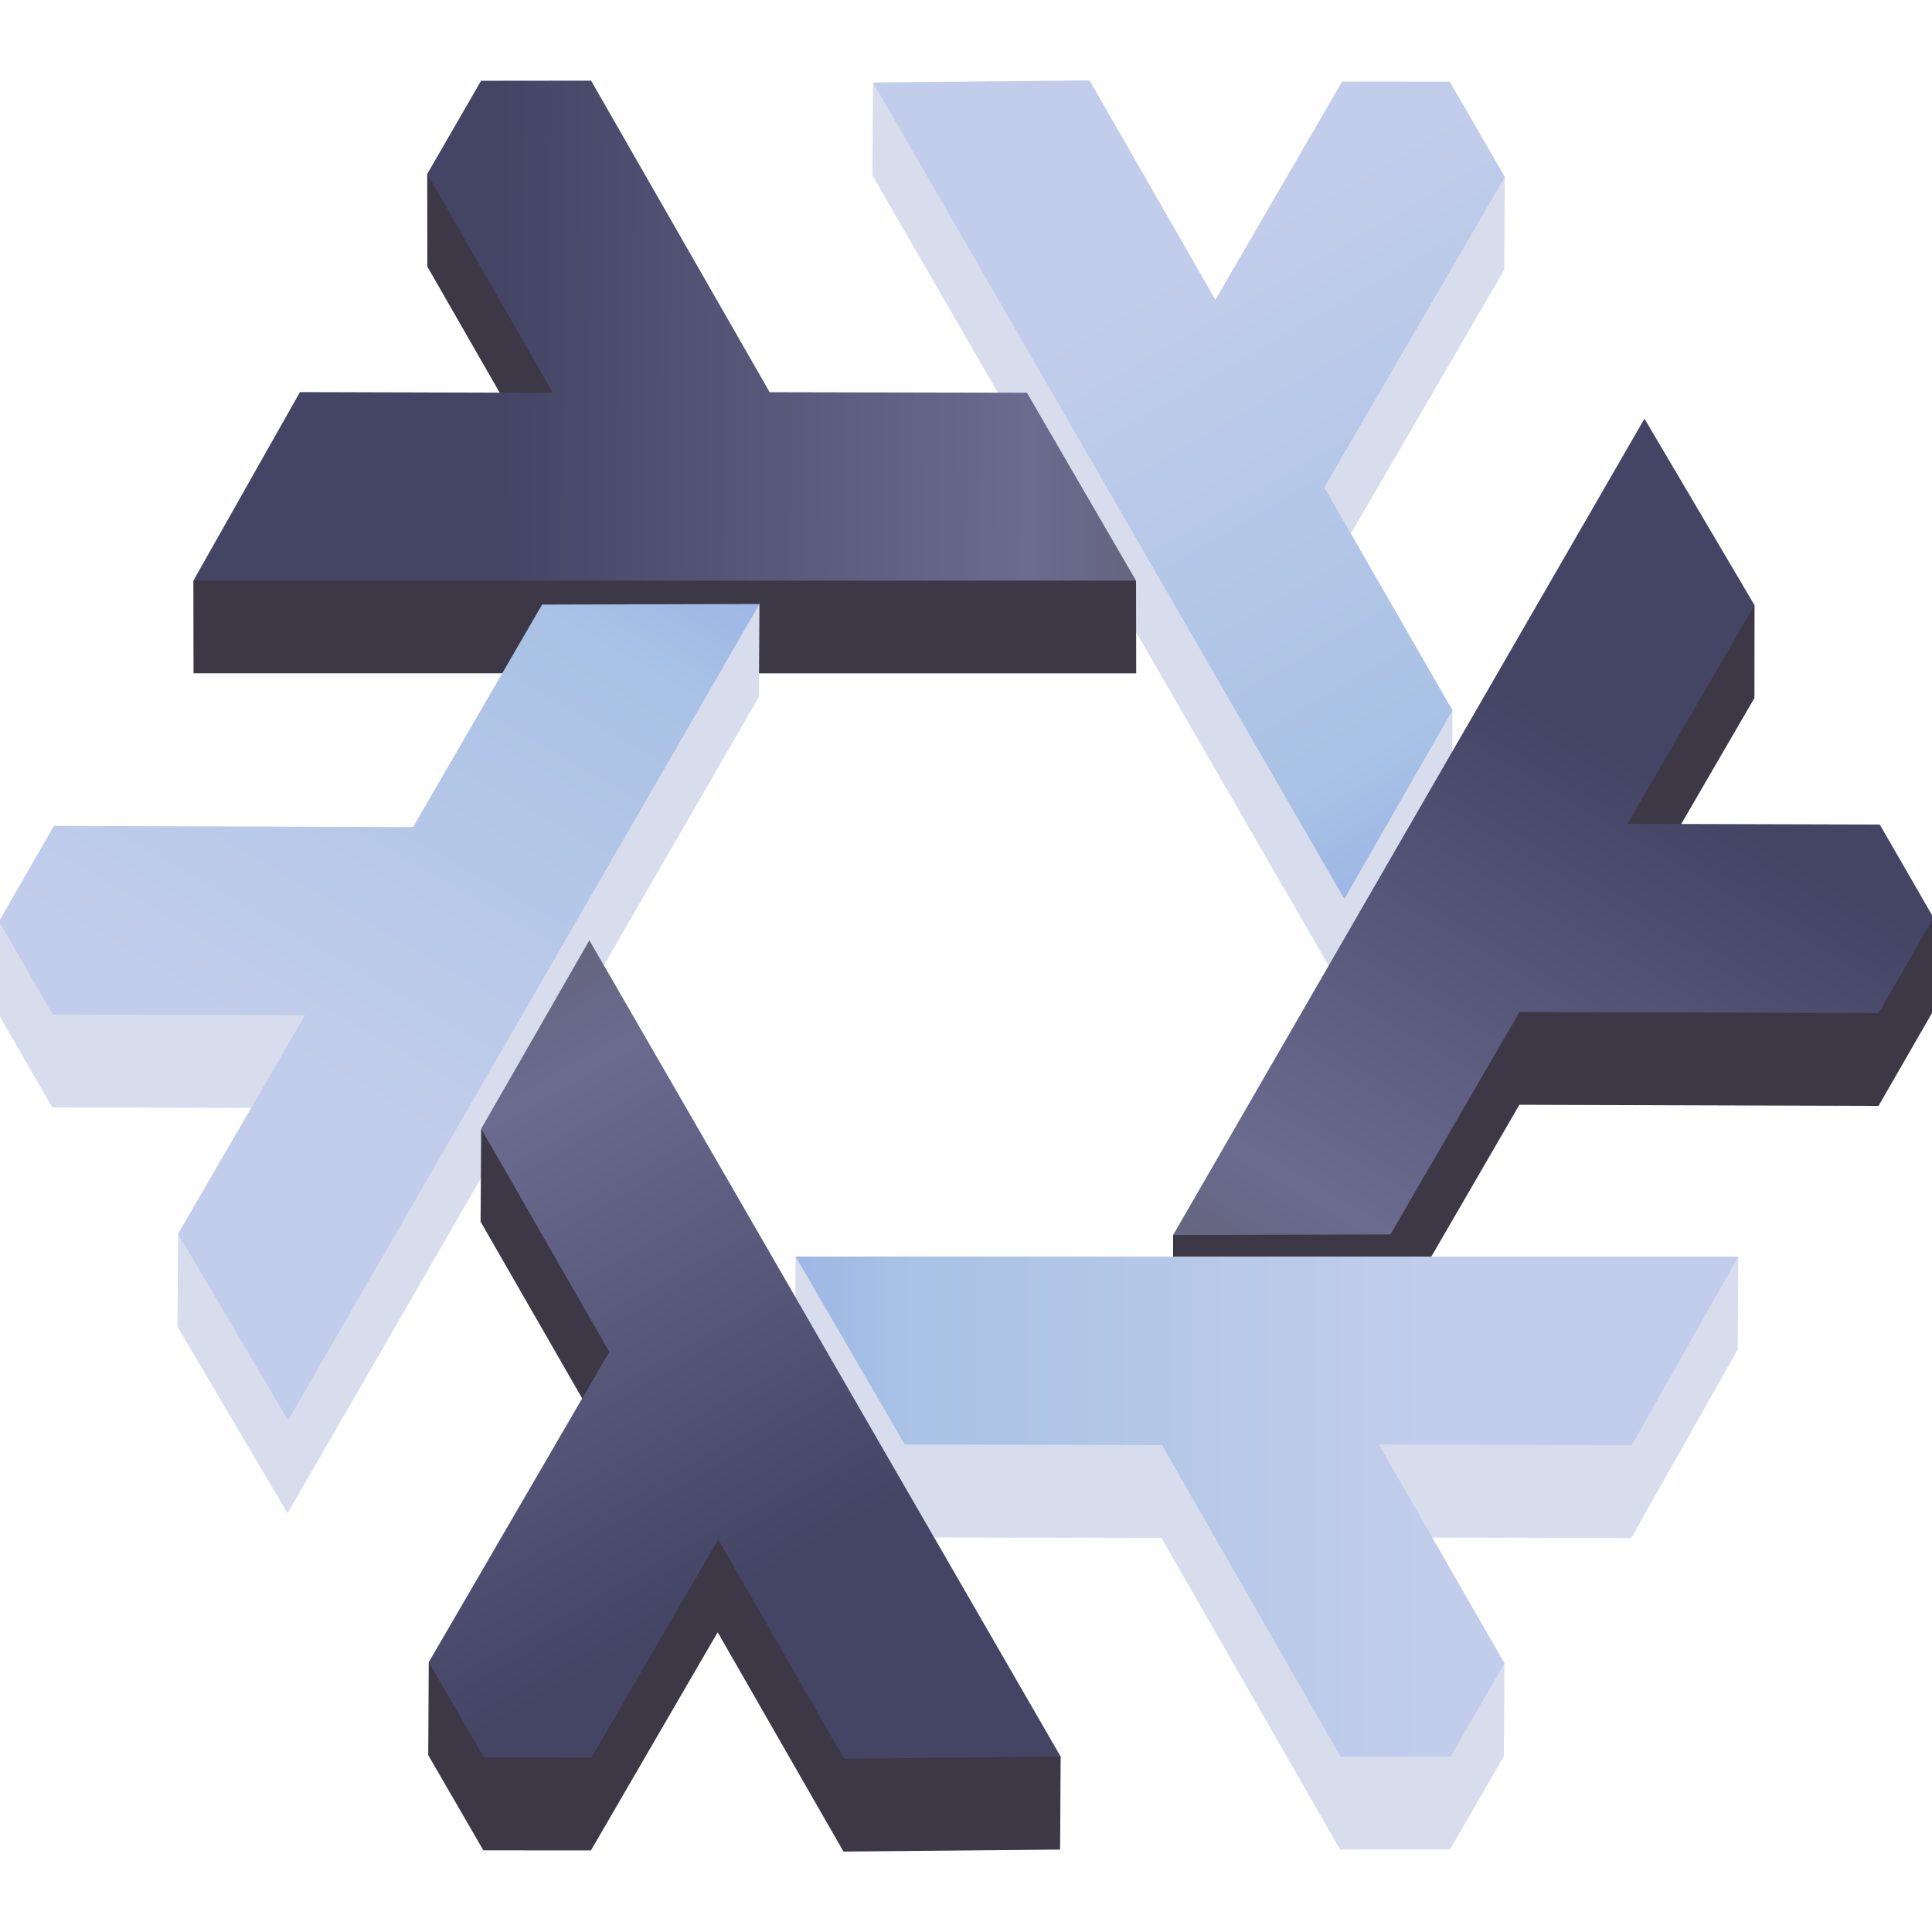
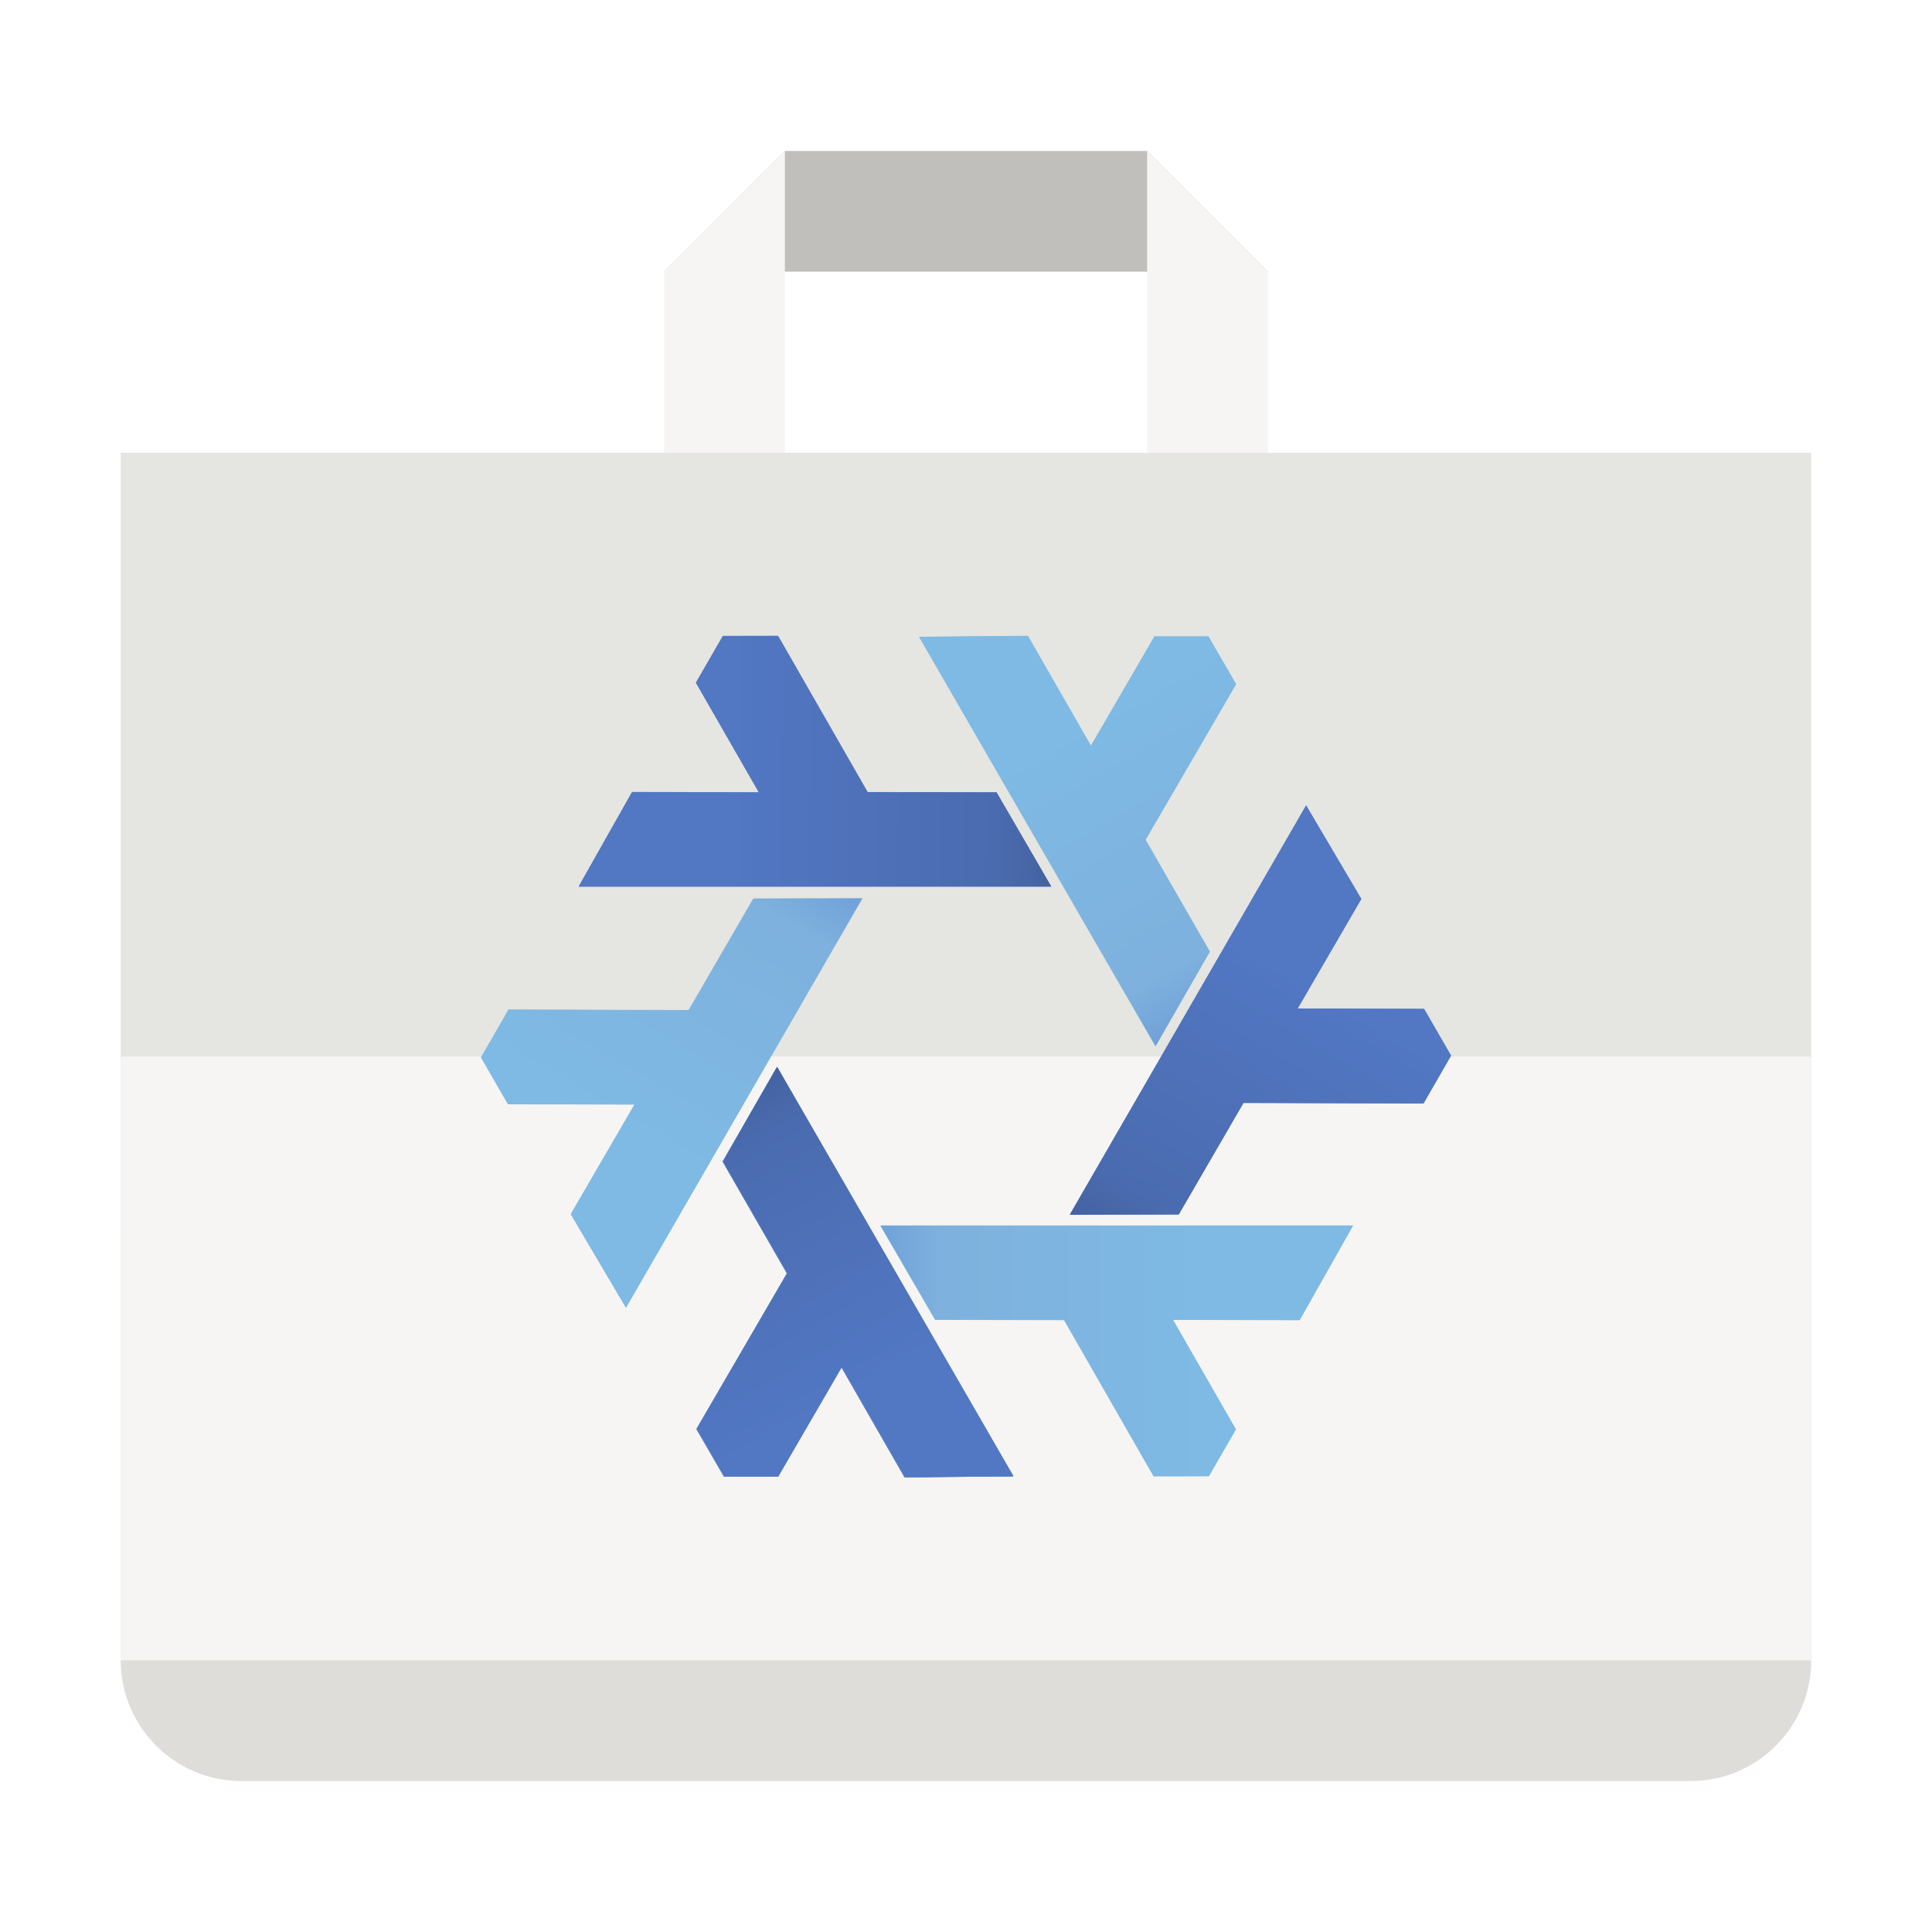
<svg xmlns="http://www.w3.org/2000/svg" xmlns:xlink="http://www.w3.org/1999/xlink" height="128px" viewBox="0 0 128 128" width="128px">
  <linearGradient id="a" gradientUnits="userSpaceOnUse">
-     <stop offset="0" stop-color="#99b2e5" />
-     <stop offset="0.243" stop-color="#a9c2e5" />
-     <stop offset="1" stop-color="#c2cdeb" />
+     <stop offset="0" stop-color="#699ad7" />
+     <stop offset="0.243" stop-color="#7eb1dd" />
+     <stop offset="1" stop-color="#7ebae4" />
  </linearGradient>
-   <linearGradient id="b" x1="29.259" x2="52.126" xlink:href="#a" y1="63.995" y2="103.545" />
-   <linearGradient id="c" gradientTransform="matrix(0.127763 0.221291 -0.221291 0.127763 96.08683 -56.89713)" x1="200.597" x2="290.087" xlink:href="#a" y1="351.411" y2="506.188" />
-   <linearGradient id="d" gradientTransform="matrix(0.127763 -0.221291 0.221291 0.127763 -54.10334 92.0701)" x1="200.597" x2="290.087" xlink:href="#a" y1="351.411" y2="506.188" />
-   <linearGradient id="e" gradientTransform="matrix(-0.255525 0 0 -0.255525 150.1069 147.6484)" x1="200.597" x2="290.087" xlink:href="#a" y1="351.411" y2="506.188" />
+   <linearGradient id="b" x1="46.582" x2="58.047" xlink:href="#a" y1="71.532" y2="91.36" />
+   <linearGradient id="c" gradientTransform="matrix(0.0640544 0.110945 -0.110945 0.0640544 80.08682 10.92162)" x1="200.597" x2="290.087" xlink:href="#a" y1="351.411" y2="506.188" />
+   <linearGradient id="d" gradientTransform="matrix(0.0640544 -0.110945 0.110945 0.0640544 4.78821 85.6071)" x1="200.597" x2="290.087" xlink:href="#a" y1="351.411" y2="506.188" />
+   <linearGradient id="e" gradientTransform="matrix(-0.128109 0 -0 -0.128109 107.1701 113.4716)" x1="200.597" x2="290.087" xlink:href="#a" y1="351.411" y2="506.188" />
  <linearGradient id="f" gradientUnits="userSpaceOnUse">
-     <stop offset="0" stop-color="#636378" />
-     <stop offset="0.232" stop-color="#6a6b8f" />
-     <stop offset="1" stop-color="#444465" />
+     <stop offset="0" stop-color="#415e9a" />
+     <stop offset="0.232" stop-color="#4a6baf" />
+     <stop offset="1" stop-color="#5277c3" />
  </linearGradient>
-   <linearGradient id="g" x1="31.622" x2="54.084" xlink:href="#f" y1="62.65" y2="102.353" />
-   <linearGradient id="h" gradientTransform="matrix(-0.127763 0.221291 -0.221291 -0.127763 177.1583 261.0988)" x1="-584.199" x2="-496.297" xlink:href="#f" y1="782.336" y2="937.714" />
-   <linearGradient id="i" gradientTransform="matrix(-0.127763 -0.221291 0.221291 -0.127763 -166.0235 58.75143)" x1="-584.199" x2="-496.297" xlink:href="#f" y1="782.336" y2="937.714" />
+   <linearGradient id="g" x1="47.767" x2="59.028" xlink:href="#f" y1="70.857" y2="90.763" />
+   <linearGradient id="h" gradientTransform="matrix(-0.0640544 0.110945 -0.110945 -0.0640544 120.7324 170.3505)" x1="-584.199" x2="-496.297" xlink:href="#f" y1="782.336" y2="937.714" />
+   <linearGradient id="i" gradientTransform="matrix(-0.0640544 -0.110945 0.110945 -0.0640544 -51.32352 68.90261)" x1="-584.199" x2="-496.297" xlink:href="#f" y1="782.336" y2="937.714" />
+   <path d="m 44 18 l 8 -8 h 24 l 8 8 z m 0 0" fill="#c0bfbc" />
+   <path d="m 52 10 l -8 8 v 16 h 8 z m 0 0" fill="#f6f5f4" />
+   <path d="m 76 10 l 8 8 v 16 h -8 z m 0 0" fill="#f6f5f4" />
+   <path d="m 16 74 h 96 c 4.418 0 8 3.582 8 8 v 28 c 0 4.418 -3.582 8 -8 8 h -96 c -4.418 0 -8 -3.582 -8 -8 v -28 c 0 -4.418 3.582 -8 8 -8 z m 0 0" fill="#deddda" />
+   <path d="m 8 30 h 112 v 80 h -112 z m 0 0" fill="#e5e5e1" />
+   <path d="m 8 70 h 112 v 40 h -112 z m 0 0" fill="#f6f5f4" />
  <g fill-rule="evenodd">
-     <path d="m 39.047 62.297 l 31.223 54.086 l -14.348 0.137 l -8.336 -14.531 l -8.398 14.453 l -7.129 -0.004 l -3.652 -6.309 l 11.961 -20.566 l -8.488 -14.777 z m 0 0" fill="url(#b)" />
-     <path d="m 89.023 65.707 l -31.223 -54.09 l 0.039 -6.152 l 22.645 20.551 l 19.215 -14.297 l -0.035 6.152 l -11.961 20.566 l 8.527 8.625 l -0.039 6.152 z m 0 0" fill="#d7dded" />
-     <path d="m 75.277 44.613 l -62.457 -0.004 l -0.008 -6.141 l 23.82 -6.305 l -8.32 -14.5 l -0.008 -6.141 l 10.867 -0.039 l 11.828 20.641 l 24.266 6.348 z m 0 0" fill="#3d3846" />
-     <path d="m 50.277 46.168 l -31.227 54.086 l -7.293 -12.359 l 0.039 -6.152 l 8.379 -8.332 l -16.715 -0.043 l -3.562 -6.176 l 0.035 -6.152 l 27.395 -0.09 l 22.988 -20.934 z m 0 0" fill="#d7dded" />
-     <path d="m 52.676 89.402 l 0.035 -6.152 l 62.453 0.004 l -0.035 6.152 l -7.059 12.496 l -16.754 -0.047 l 8.359 8.344 l -0.039 6.152 l -3.566 6.176 l -7.289 0.008 l -11.832 -20.645 l -17.043 -0.035 z m 0 0" fill="#d7dded" />
-     <path d="m 31.879 74.785 l 38.391 41.598 l -0.035 6.156 l -14.352 0.133 l -8.336 -14.531 l -8.395 14.453 l -7.129 -0.004 l -3.652 -6.309 l 0.035 -6.152 l 11.926 -14.414 l -8.492 -14.777 z m 0 0" fill="#3d3846" />
-     <path d="m 77.711 87.973 l 0.012 -6.148 l 38.52 -41.727 l -0.008 6.148 l -8.418 14.488 l 20.285 0.07 l -0.008 6.148 l -3.637 6.316 l -23.793 -0.074 l -8.551 14.742 z m 0 0" fill="#3d3846" />
-     <path d="m 50.316 40.016 l -31.23 54.086 l -7.289 -12.359 l 8.414 -14.484 l -16.715 -0.043 l -3.563 -6.176 l 3.637 -6.32 l 23.793 0.078 l 8.551 -14.742 z m 0 0" fill="url(#c)" />
-     <path d="m 52.711 83.25 l 62.453 0.004 l -7.055 12.496 l -16.754 -0.047 l 8.32 14.496 l -3.57 6.176 l -7.289 0.008 l -11.828 -20.645 l -17.043 -0.035 z m 0 0" fill="url(#d)" />
-     <path d="m 89.062 59.555 l -31.223 -54.09 l 14.348 -0.137 l 8.336 14.535 l 8.395 -14.457 l 7.133 0.004 l 3.648 6.309 l -11.961 20.566 l 8.492 14.777 z m 0 0" fill="url(#e)" />
-     <path d="m 39.047 62.297 l 31.223 54.086 l -14.348 0.137 l -8.336 -14.531 l -8.398 14.453 l -7.129 -0.004 l -3.652 -6.309 l 11.961 -20.566 l -8.488 -14.777 z m 0 0" fill="url(#g)" />
-     <path d="m 75.266 38.473 l -62.453 -0.004 l 7.059 -12.492 l 16.754 0.047 l -8.32 -14.5 l 3.566 -6.172 l 7.289 -0.008 l 11.832 20.641 l 17.043 0.035 z m 0 0" fill="url(#h)" />
-     <path d="m 77.723 81.824 l 31.227 -54.086 l 7.293 12.359 l -8.418 14.484 l 16.715 0.047 l 3.562 6.176 l -3.637 6.316 l -23.793 -0.074 l -8.551 14.738 z m 0 0" fill="url(#i)" />
+     <path d="m 51.469 70.699 l 15.656 27.117 l -7.195 0.066 l -4.18 -7.285 l -4.207 7.246 h -3.574 l -1.832 -3.164 l 5.996 -10.312 l -4.258 -7.406 z m 0 0" fill="#5277c3" />
+     <path d="m 57.121 59.527 l -15.656 27.117 l -3.656 -6.199 l 4.219 -7.262 l -8.379 -0.02 l -1.785 -3.098 l 1.82 -3.168 l 11.93 0.039 l 4.289 -7.391 z m 0 0" fill="#7ebae4" />
+     <path d="m 58.32 81.203 h 31.312 l -3.539 6.266 l -8.398 -0.023 l 4.172 7.27 l -1.789 3.094 l -3.652 0.004 l -5.934 -10.348 l -8.543 -0.02 z m 0 0" fill="#7ebae4" />
+     <path d="m 76.547 69.32 l -15.656 -27.117 l 7.195 -0.066 l 4.18 7.285 l 4.211 -7.246 h 3.574 l 1.828 3.164 l -5.996 10.312 l 4.258 7.406 z m 0 0" fill="#7ebae4" />
+     <path d="m 51.469 70.699 l 15.656 27.117 l -7.195 0.066 l -4.18 -7.285 l -4.207 7.246 h -3.574 l -1.832 -3.164 l 5.996 -10.312 l -4.258 -7.406 z m 0 0" fill="#5277c3" />
+     <path d="m 69.652 58.746 h -31.312 l 3.539 -6.266 l 8.402 0.023 l -4.172 -7.266 l 1.789 -3.098 l 3.652 -0.004 l 5.934 10.352 l 8.543 0.016 z m 0 0" fill="#5277c3" />
+     <path d="m 70.875 80.484 l 15.656 -27.113 l 3.656 6.195 l -4.219 7.262 l 8.379 0.023 l 1.785 3.098 l -1.824 3.164 l -11.926 -0.035 l -4.289 7.391 z m 0 0" fill="#5277c3" />
+     <path d="m 51.488 70.68 l 15.656 27.117 l -7.195 0.066 l -4.18 -7.285 l -4.207 7.246 h -3.578 l -1.828 -3.164 l 5.996 -10.309 l -4.258 -7.41 z m 0 0" fill="url(#b)" />
+     <path d="m 57.141 59.512 l -15.66 27.113 l -3.652 -6.195 l 4.219 -7.262 l -8.379 -0.023 l -1.789 -3.098 l 1.824 -3.164 l 11.93 0.035 l 4.285 -7.391 z m 0 0" fill="url(#c)" />
+     <path d="m 58.34 81.188 h 31.312 l -3.539 6.266 l -8.398 -0.023 l 4.172 7.266 l -1.789 3.098 l -3.656 0.004 l -5.93 -10.352 l -8.543 -0.016 z m 0 0" fill="url(#d)" />
+     <path d="m 76.566 69.305 l -15.656 -27.117 l 7.195 -0.066 l 4.18 7.285 l 4.207 -7.246 h 3.574 l 1.832 3.164 l -5.996 10.309 l 4.258 7.41 z m 0 0" fill="url(#e)" />
+     <path d="m 51.488 70.68 l 15.656 27.117 l -7.195 0.066 l -4.18 -7.285 l -4.207 7.246 h -3.578 l -1.828 -3.164 l 5.996 -10.309 l -4.258 -7.41 z m 0 0" fill="url(#g)" />
+     <path d="m 69.648 58.734 h -31.312 l 3.539 -6.266 l 8.398 0.023 l -4.168 -7.266 l 1.785 -3.098 l 3.656 -0.004 l 5.934 10.352 l 8.543 0.016 z m 0 0" fill="url(#h)" />
+     <path d="m 70.879 80.469 l 15.656 -27.113 l 3.656 6.195 l -4.219 7.262 l 8.379 0.023 l 1.785 3.094 l -1.82 3.168 l -11.93 -0.035 l -4.289 7.391 z m 0 0" fill="url(#i)" />
  </g>
</svg>
